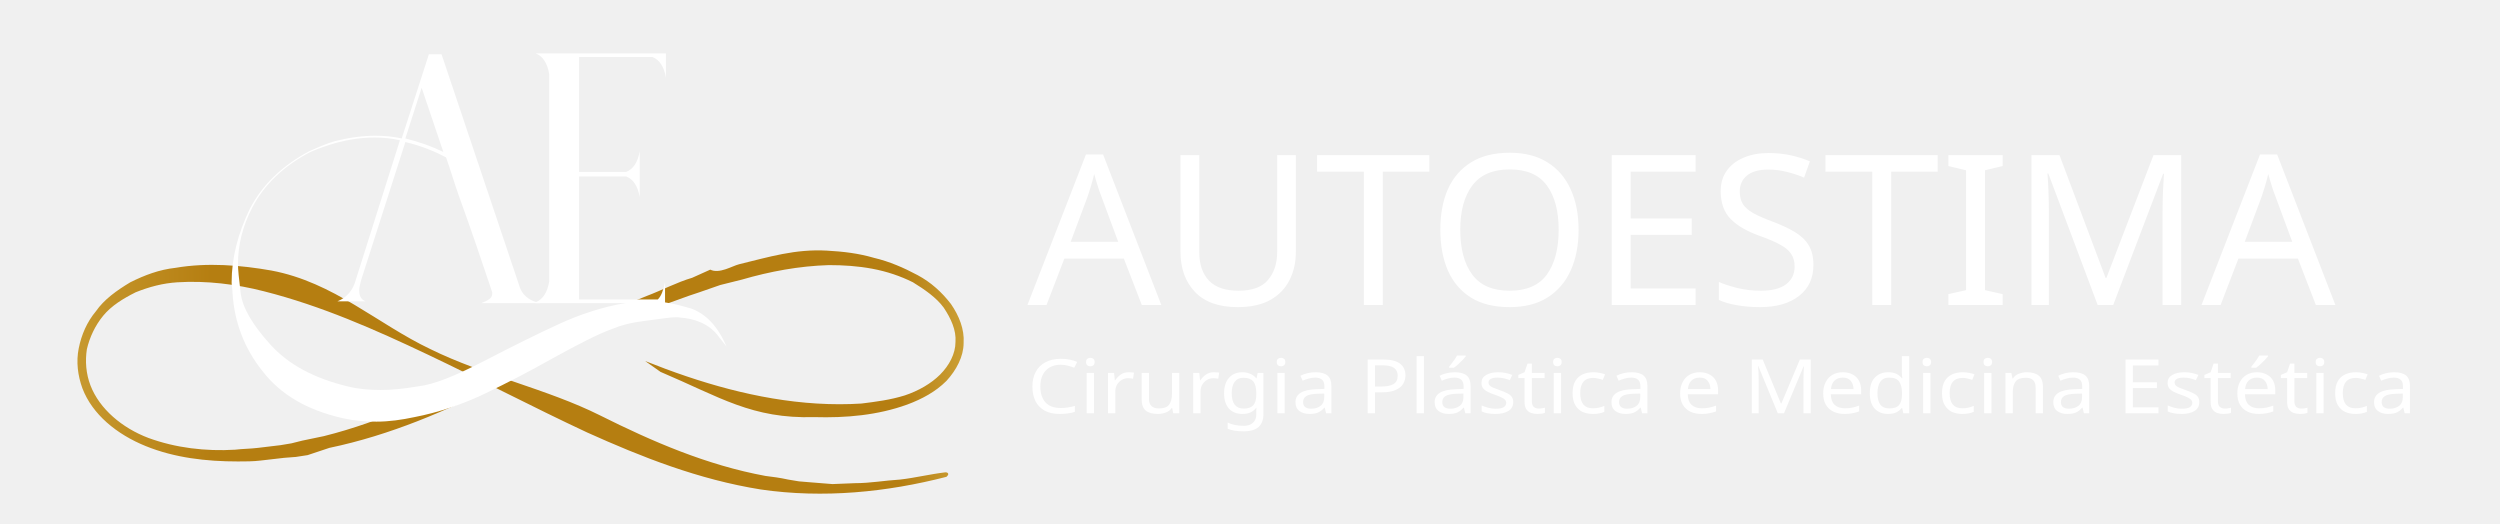
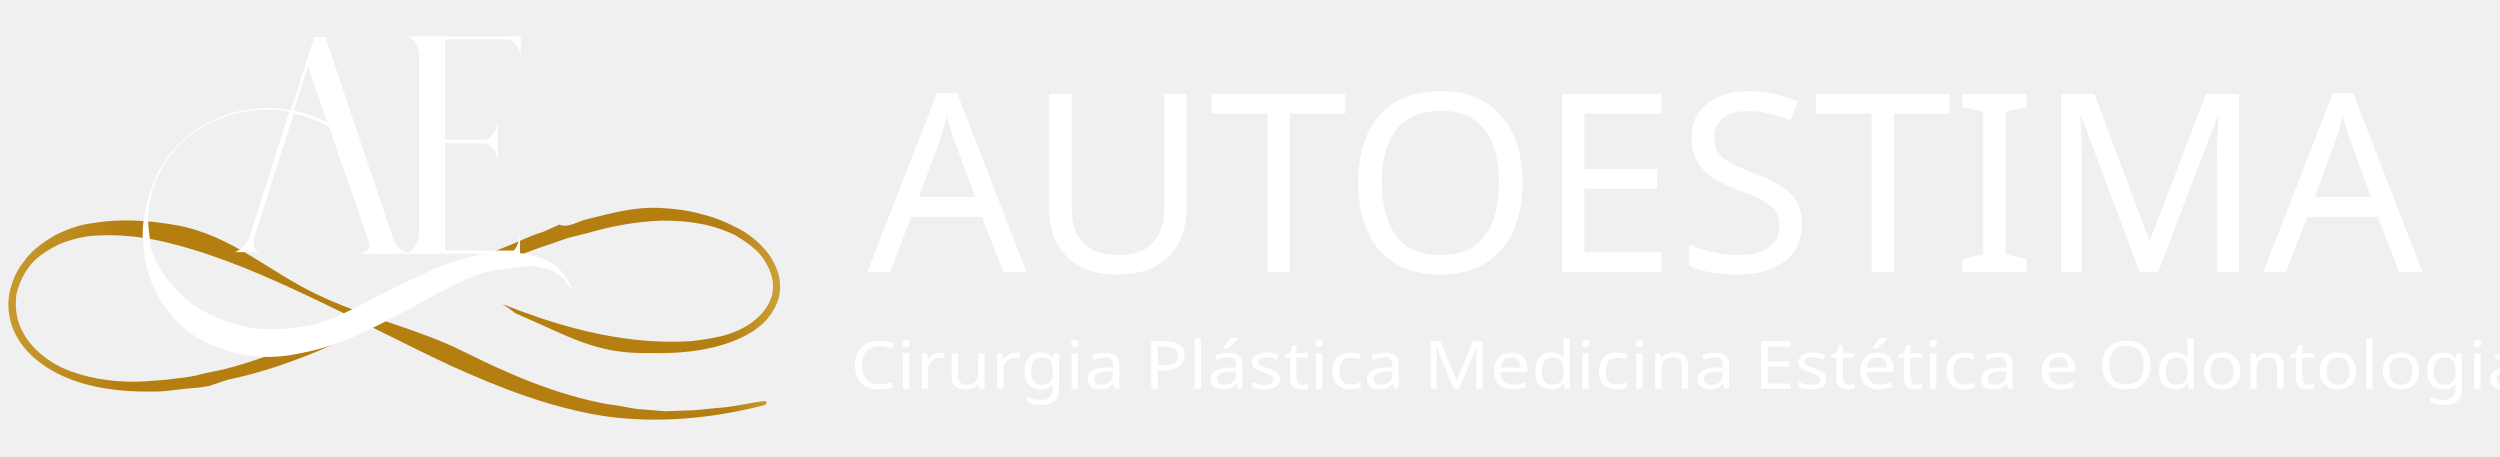
- <svg xmlns="http://www.w3.org/2000/svg" version="1.1" id="Layer_1" x="0px" y="0px" viewBox="0 0 276.3 57.9" style="enable-background:new 0 0 276.3 57.9;" xml:space="preserve">
+ <svg xmlns="http://www.w3.org/2000/svg" version="1.1" id="Layer_1" x="0px" y="0px" viewBox="0 0 317.3 57.9" style="enable-background:new 0 0 317.3 57.9;" xml:space="preserve">
  <style type="text/css">
	.st0{fill:url(#SVGID_1_);}
	.st1{fill:#FFFFFF;}
	.st2{font-family:'Helvetica-Light';}
- 	.st3{font-size:8.306px;}
+ 	.st3{font-size:8.434px;}
	.st4{font-family:'OriyaMN';}
- 	.st5{font-size:23.196px;}
+ 	.st5{font-size:31.672px;}
</style>
-   <linearGradient id="SVGID_1_" gradientUnits="userSpaceOnUse" x1="8.559" y1="825.116" x2="106.85" y2="825.116" gradientTransform="matrix(1 0 0 1 0 -784)">
-     <stop offset="0" style="stop-color:#C7992F" />
-     <stop offset="0.151" style="stop-color:#B57E11" />
-     <stop offset="0.926" style="stop-color:#B57E11" />
-     <stop offset="0.935" style="stop-color:#B88317" />
-     <stop offset="1" style="stop-color:#CDA136" />
-   </linearGradient>
-   <path class="st0" d="M71.3,39.9c6,2.4,12.4,4.3,19,4.7c1.7,0.1,3.3,0.1,4.9,0c1.6-0.2,3.2-0.4,4.8-0.9c1.5-0.5,2.9-1.3,3.9-2.3  s1.7-2.3,1.7-3.6c0.1-1.3-0.5-2.6-1.3-3.8c-0.8-1.1-2.1-2-3.4-2.8c-1.4-0.7-2.9-1.2-4.5-1.5s-3.2-0.4-4.8-0.4  c-3.3,0.1-6.5,0.7-9.6,1.6c-0.8,0.2-1.6,0.4-2.4,0.6l-2.3,0.8c-1.6,0.5-3,1.1-4.6,1.6c-6,2.4-11.6,5.5-17.5,8.5  c-5.8,3-12.1,5.7-18.8,7.1L34,50.3l-1.3,0.2l-1.3,0.1l-2.6,0.3C28,51,27.1,51,26.3,51c-3.5,0-7-0.4-10.2-1.7s-5.9-3.5-7-6.4  c-0.5-1.4-0.7-2.9-0.4-4.4s0.9-2.9,1.9-4.1c0.9-1.3,2.3-2.3,3.8-3.2c1.6-0.8,3.2-1.4,5-1.6c3.5-0.6,7.2-0.3,10.6,0.3  c6.9,1.3,11.7,5.9,17.6,8.7c5.9,2.9,12.9,4.4,18.7,7.3s11.8,5.5,18.3,6.7c0.8,0.1,1.6,0.2,2.5,0.4l1.2,0.2l1.2,0.1l2.5,0.2l2.5-0.1  c1.7,0,3.3-0.3,5-0.4c1.7-0.2,3.3-0.6,5-0.8c0.2,0,0.3,0.1,0.3,0.2s-0.1,0.2-0.2,0.3C98,54.4,91,55.1,84.1,54.1  c-6.9-1.1-13.2-3.6-19.2-6.3c-6-2.8-11.7-5.8-17.6-8.6s-11.8-5.4-18.1-7c-3.1-0.8-6.4-1.2-9.6-1c-1.6,0.1-3.1,0.5-4.6,1.1  c-1.4,0.7-2.7,1.5-3.6,2.6s-1.5,2.4-1.8,3.7c-0.2,1.3-0.1,2.7,0.4,4c1,2.6,3.5,4.7,6.4,5.8c3,1.1,6.3,1.5,9.6,1.3  c0.8-0.1,1.7-0.1,2.5-0.2l2.5-0.3l1.2-0.2l1.2-0.3l2.4-0.5c6.4-1.6,12.3-4.4,17.9-7.5s11.6-5.5,17.8-8c1.6-0.6,3.3-1.5,5-2l2-0.9  c1,0.5,2.4-0.4,3.2-0.6c3.3-0.8,6.2-1.7,9.7-1.5c1.8,0.1,3.5,0.3,5.2,0.8c1.7,0.4,3.3,1.1,4.8,1.9s2.7,1.9,3.7,3.2  c0.9,1.3,1.5,2.8,1.4,4.3c0,1.5-0.8,3-1.9,4.2c-1.2,1.2-2.7,2-4.3,2.6c-3.3,1.2-6.8,1.5-10.3,1.4c-6.9,0.2-10.4-2.2-17-5" />
-   <path class="st1" d="M79.5,37.3c-1.1-1.6-2.9-2.1-4.3-2.2c-0.6-0.1-1.2,0-2.7,0.2c-1.4,0.2-3,0.3-4.7,1c-1.7,0.6-4,1.8-6.9,3.4  c-2.3,1.3-4.8,2.6-7.3,3.8s-5.2,2.1-7.8,2.6c-1.4,0.3-2.8,0.5-4.2,0.5c-1.3,0-2.5-0.1-3.8-0.4C33.9,45.3,31,43.6,29,41  c-2-2.5-3.1-5.4-3.3-8.6c0-0.4-0.1-0.8-0.1-1.2c0-2.7,0.7-5.4,2-8.1c1.4-2.7,3.6-4.8,6.6-6.4c0.9-0.4,1.8-0.8,2.8-1.1  c1.6-0.4,3.1-0.6,4.5-0.6c1,0,2,0.1,2.9,0.3l3-9.3h1.4l8.7,25.9c0.4,0.9,1.2,1.4,2.2,1.6h-6.5c0.8-0.3,1.2-0.6,1.2-1  c0-0.1,0-0.1,0-0.2c-1.2-3.6-2.4-7.1-3.7-10.7c-0.5-1.4-0.9-2.8-1.4-4.2c-1.3-0.7-2.8-1.3-4.5-1.7L39.9,31c-0.1,0.4-0.2,0.8-0.2,1.1  c0,0.6,0.2,1,0.7,1.2h-3.1c1-0.4,1.7-1.2,2-2.3l4.9-15.5c-0.9-0.2-1.8-0.3-2.8-0.3c-1.4,0-2.8,0.2-4.3,0.6c-1,0.3-1.9,0.6-2.8,1  c-2.9,1.5-5.1,3.6-6.4,6.1c-1.1,2.1-1.6,4.2-1.6,6.3c0,0.5,0.1,1.6,0.3,3.2c0.2,1.6,1.3,3.5,3.3,5.7s4.8,3.7,8.5,4.6  c1.2,0.3,2.4,0.4,3.7,0.4c1,0,2.4-0.1,4.1-0.4c1.8-0.2,4.2-1.2,7.3-2.8s5.9-3,8.3-4.1s4.9-1.9,7.3-2.3c1-0.2,1.9-0.2,2.8-0.2  c1.4,0,2.8,0.3,4.5,0.8c1.6,0.6,2.9,1.9,3.9,4.2 M46.6,9.7l-1.8,5.6c1.6,0.4,3,0.9,4.2,1.5L46.6,9.7z" />
-   <path class="st1" d="M59.2,33.4c0.8-0.3,1.3-1.1,1.5-2.3V8.2c-0.2-1.2-0.7-2-1.5-2.3h14.4v2.7c-0.2-1.2-0.7-2-1.5-2.3H64V19h5.2  c0.8-0.3,1.3-1.1,1.5-2.3v5.1c-0.2-1.2-0.7-2-1.5-2.3H64v13.6h8.7c0.4-0.4,0.6-1,0.8-1.9v2.3H59.2V33.4z" />
-   <text transform="matrix(1.1 0 0 1 113.5522 45.6711)" class="st1 st2 st3">Cirurgia Plástica e Medicina Estética</text>
-   <text transform="matrix(1 0 0 1 113.5522 33.7092)" class="st1 st4 st5">AUTOESTIMA</text>
+   <g>
+     <linearGradient id="SVGID_1_" gradientUnits="userSpaceOnUse" x1="1.017" y1="-763.836" x2="99.308" y2="-763.836" gradientTransform="matrix(1 0 0 -1 0 -724)">
+       <stop offset="0" style="stop-color:#C7992F" />
+       <stop offset="0.151" style="stop-color:#B57E11" />
+       <stop offset="0.926" style="stop-color:#B57E11" />
+       <stop offset="0.935" style="stop-color:#B88317" />
+       <stop offset="1" style="stop-color:#CDA136" />
+     </linearGradient>
+     <path class="st0" d="M63.8,38.6c6,2.4,12.4,4.3,19,4.7c1.7,0.1,3.3,0.1,4.9,0c1.6-0.2,3.2-0.4,4.8-0.9c1.5-0.5,2.9-1.3,3.9-2.3   s1.7-2.3,1.7-3.6c0.1-1.3-0.5-2.6-1.3-3.8c-0.8-1.1-2.1-2-3.4-2.8c-1.4-0.7-2.9-1.2-4.5-1.5S85.7,28,84.1,28   c-3.3,0.1-6.5,0.7-9.6,1.6c-0.8,0.2-1.6,0.4-2.4,0.6L69.8,31c-1.6,0.5-3,1.1-4.6,1.6c-6,2.4-11.6,5.5-17.5,8.5   c-5.8,3-12.1,5.7-18.8,7.1L26.5,49l-1.3,0.2l-1.3,0.1l-2.6,0.3c-0.8,0.1-1.7,0.1-2.5,0.1c-3.5,0-7-0.4-10.2-1.7s-5.9-3.5-7-6.4   c-0.5-1.4-0.7-2.9-0.4-4.4s0.9-2.9,1.9-4.1c0.9-1.3,2.3-2.3,3.8-3.2c1.6-0.8,3.2-1.4,5-1.6c3.5-0.6,7.2-0.3,10.6,0.3   c6.9,1.3,11.7,5.9,17.6,8.7c5.9,2.9,12.9,4.4,18.7,7.3s11.8,5.5,18.3,6.7c0.8,0.1,1.6,0.2,2.5,0.4l1.2,0.2L82,52l2.5,0.2l2.5-0.1   c1.7,0,3.3-0.3,5-0.4c1.7-0.2,3.3-0.6,5-0.8c0.2,0,0.3,0.1,0.3,0.2s-0.1,0.2-0.2,0.3c-6.6,1.7-13.6,2.4-20.5,1.4   c-6.9-1.1-13.2-3.6-19.2-6.3c-6-2.8-11.7-5.8-17.6-8.6s-11.8-5.4-18.1-7c-3.1-0.8-6.4-1.2-9.6-1C10.5,30,9,30.4,7.5,31   c-1.4,0.7-2.7,1.5-3.6,2.6S2.4,36,2.1,37.3c-0.2,1.3-0.1,2.7,0.4,4c1,2.6,3.5,4.7,6.4,5.8c3,1.1,6.3,1.5,9.6,1.3   c0.8-0.1,1.7-0.1,2.5-0.2l2.5-0.3l1.2-0.2l1.2-0.3l2.4-0.5c6.4-1.6,12.3-4.4,17.9-7.5s11.6-5.5,17.8-8c1.6-0.6,3.3-1.5,5-2l2-0.9   c1,0.5,2.4-0.4,3.2-0.6c3.3-0.8,6.2-1.7,9.7-1.5c1.8,0.1,3.5,0.3,5.2,0.8c1.7,0.4,3.3,1.1,4.8,1.9s2.7,1.9,3.7,3.2   c0.9,1.3,1.5,2.8,1.4,4.3c0,1.5-0.8,3-1.9,4.2c-1.2,1.2-2.7,2-4.3,2.6c-3.3,1.2-6.8,1.5-10.3,1.4c-6.9,0.2-10.4-2.2-17-5" />
+     <path class="st1" d="M72,36c-1.1-1.6-2.9-2.1-4.3-2.2c-0.6-0.1-1.2,0-2.7,0.2c-1.4,0.2-3,0.3-4.7,1c-1.7,0.6-4,1.8-6.9,3.4   c-2.3,1.3-4.8,2.6-7.3,3.8s-5.2,2.1-7.8,2.6c-1.4,0.3-2.8,0.5-4.2,0.5c-1.3,0-2.5-0.1-3.8-0.4c-3.9-0.9-6.8-2.6-8.8-5.2   c-2-2.5-3.1-5.4-3.3-8.6c0-0.4-0.1-0.8-0.1-1.2c0-2.7,0.7-5.4,2-8.1c1.4-2.7,3.6-4.8,6.6-6.4c0.9-0.4,1.8-0.8,2.8-1.1   c1.6-0.4,3.1-0.6,4.5-0.6c1,0,2,0.1,2.9,0.3l3-9.3h1.4L50,30.6c0.4,0.9,1.2,1.4,2.2,1.6h-6.5c0.8-0.3,1.2-0.6,1.2-1   c0-0.1,0-0.1,0-0.2c-1.2-3.6-2.4-7.1-3.7-10.7c-0.5-1.4-0.9-2.8-1.4-4.2c-1.3-0.7-2.8-1.3-4.5-1.7l-4.9,15.3   c-0.1,0.4-0.2,0.8-0.2,1.1c0,0.6,0.2,1,0.7,1.2h-3.1c1-0.4,1.7-1.2,2-2.3l4.9-15.5c-0.9-0.2-1.8-0.3-2.8-0.3   c-1.4,0-2.8,0.2-4.3,0.6c-1,0.3-1.9,0.6-2.8,1c-2.9,1.5-5.1,3.6-6.4,6.1c-1.1,2.1-1.6,4.2-1.6,6.3c0,0.5,0.1,1.6,0.3,3.2   c0.2,1.6,1.3,3.5,3.3,5.7s4.8,3.7,8.5,4.6c1.2,0.3,2.4,0.4,3.7,0.4c1,0,2.4-0.1,4.1-0.4c1.8-0.2,4.2-1.2,7.3-2.8s5.9-3,8.3-4.1   c2.4-1.1,4.9-1.9,7.3-2.3c1-0.2,1.9-0.2,2.8-0.2c1.4,0,2.8,0.3,4.5,0.8c1.6,0.6,2.9,1.9,3.9,4.2 M39.1,8.4L37.3,14   c1.6,0.4,3,0.9,4.2,1.5L39.1,8.4z" />
+     <path class="st1" d="M51.7,32.1c0.8-0.3,1.3-1.1,1.5-2.3V6.9c-0.2-1.2-0.7-2-1.5-2.3h14.4v2.7c-0.2-1.2-0.7-2-1.5-2.3h-8.1v12.7   h5.2c0.8-0.3,1.3-1.1,1.5-2.3v5.1c-0.2-1.2-0.7-2-1.5-2.3h-5.2v13.6h8.7c0.4-0.4,0.6-1,0.8-1.9v2.3H51.7V32.1z" />
+     <text transform="matrix(1.1 0 0 1 107.9448 49.3482)" class="st1 st2 st3">Cirurgia Plástica Medicina Estética e Odontologia </text>
+     <text transform="matrix(1 0 0 1 110.079 34.5225)" class="st1 st4 st5">AUTOESTIMA</text>
+   </g>
</svg>
